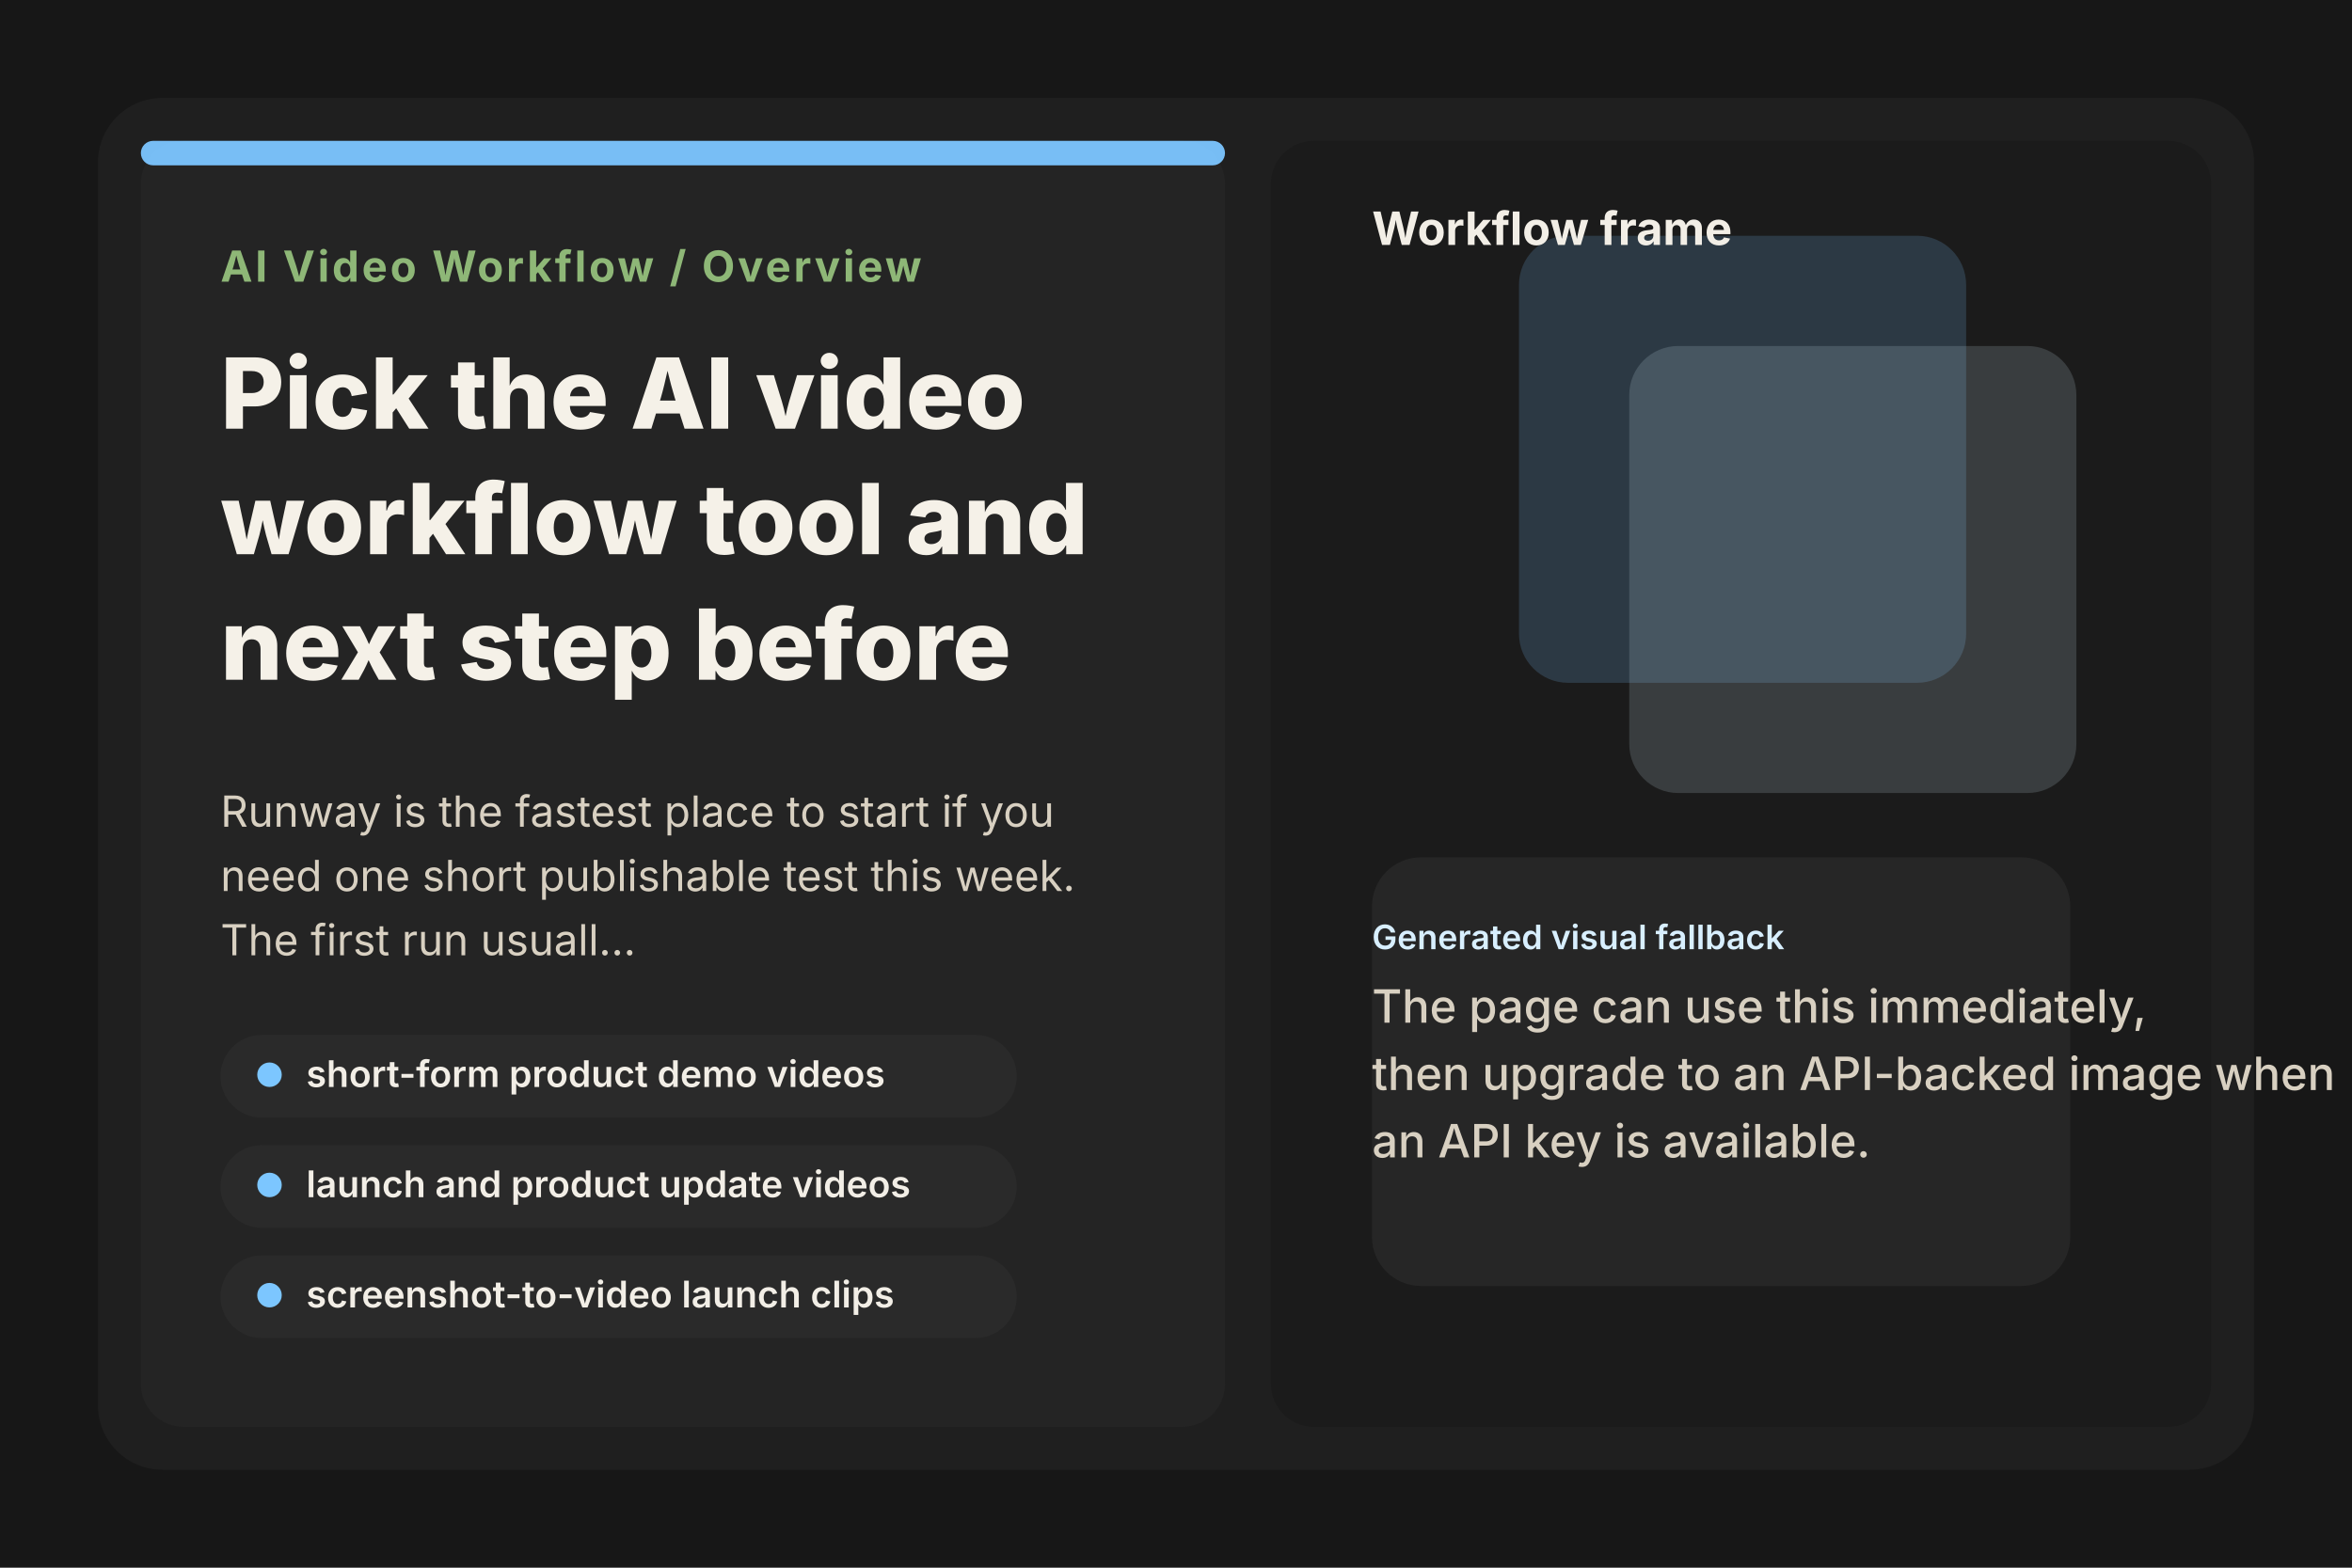
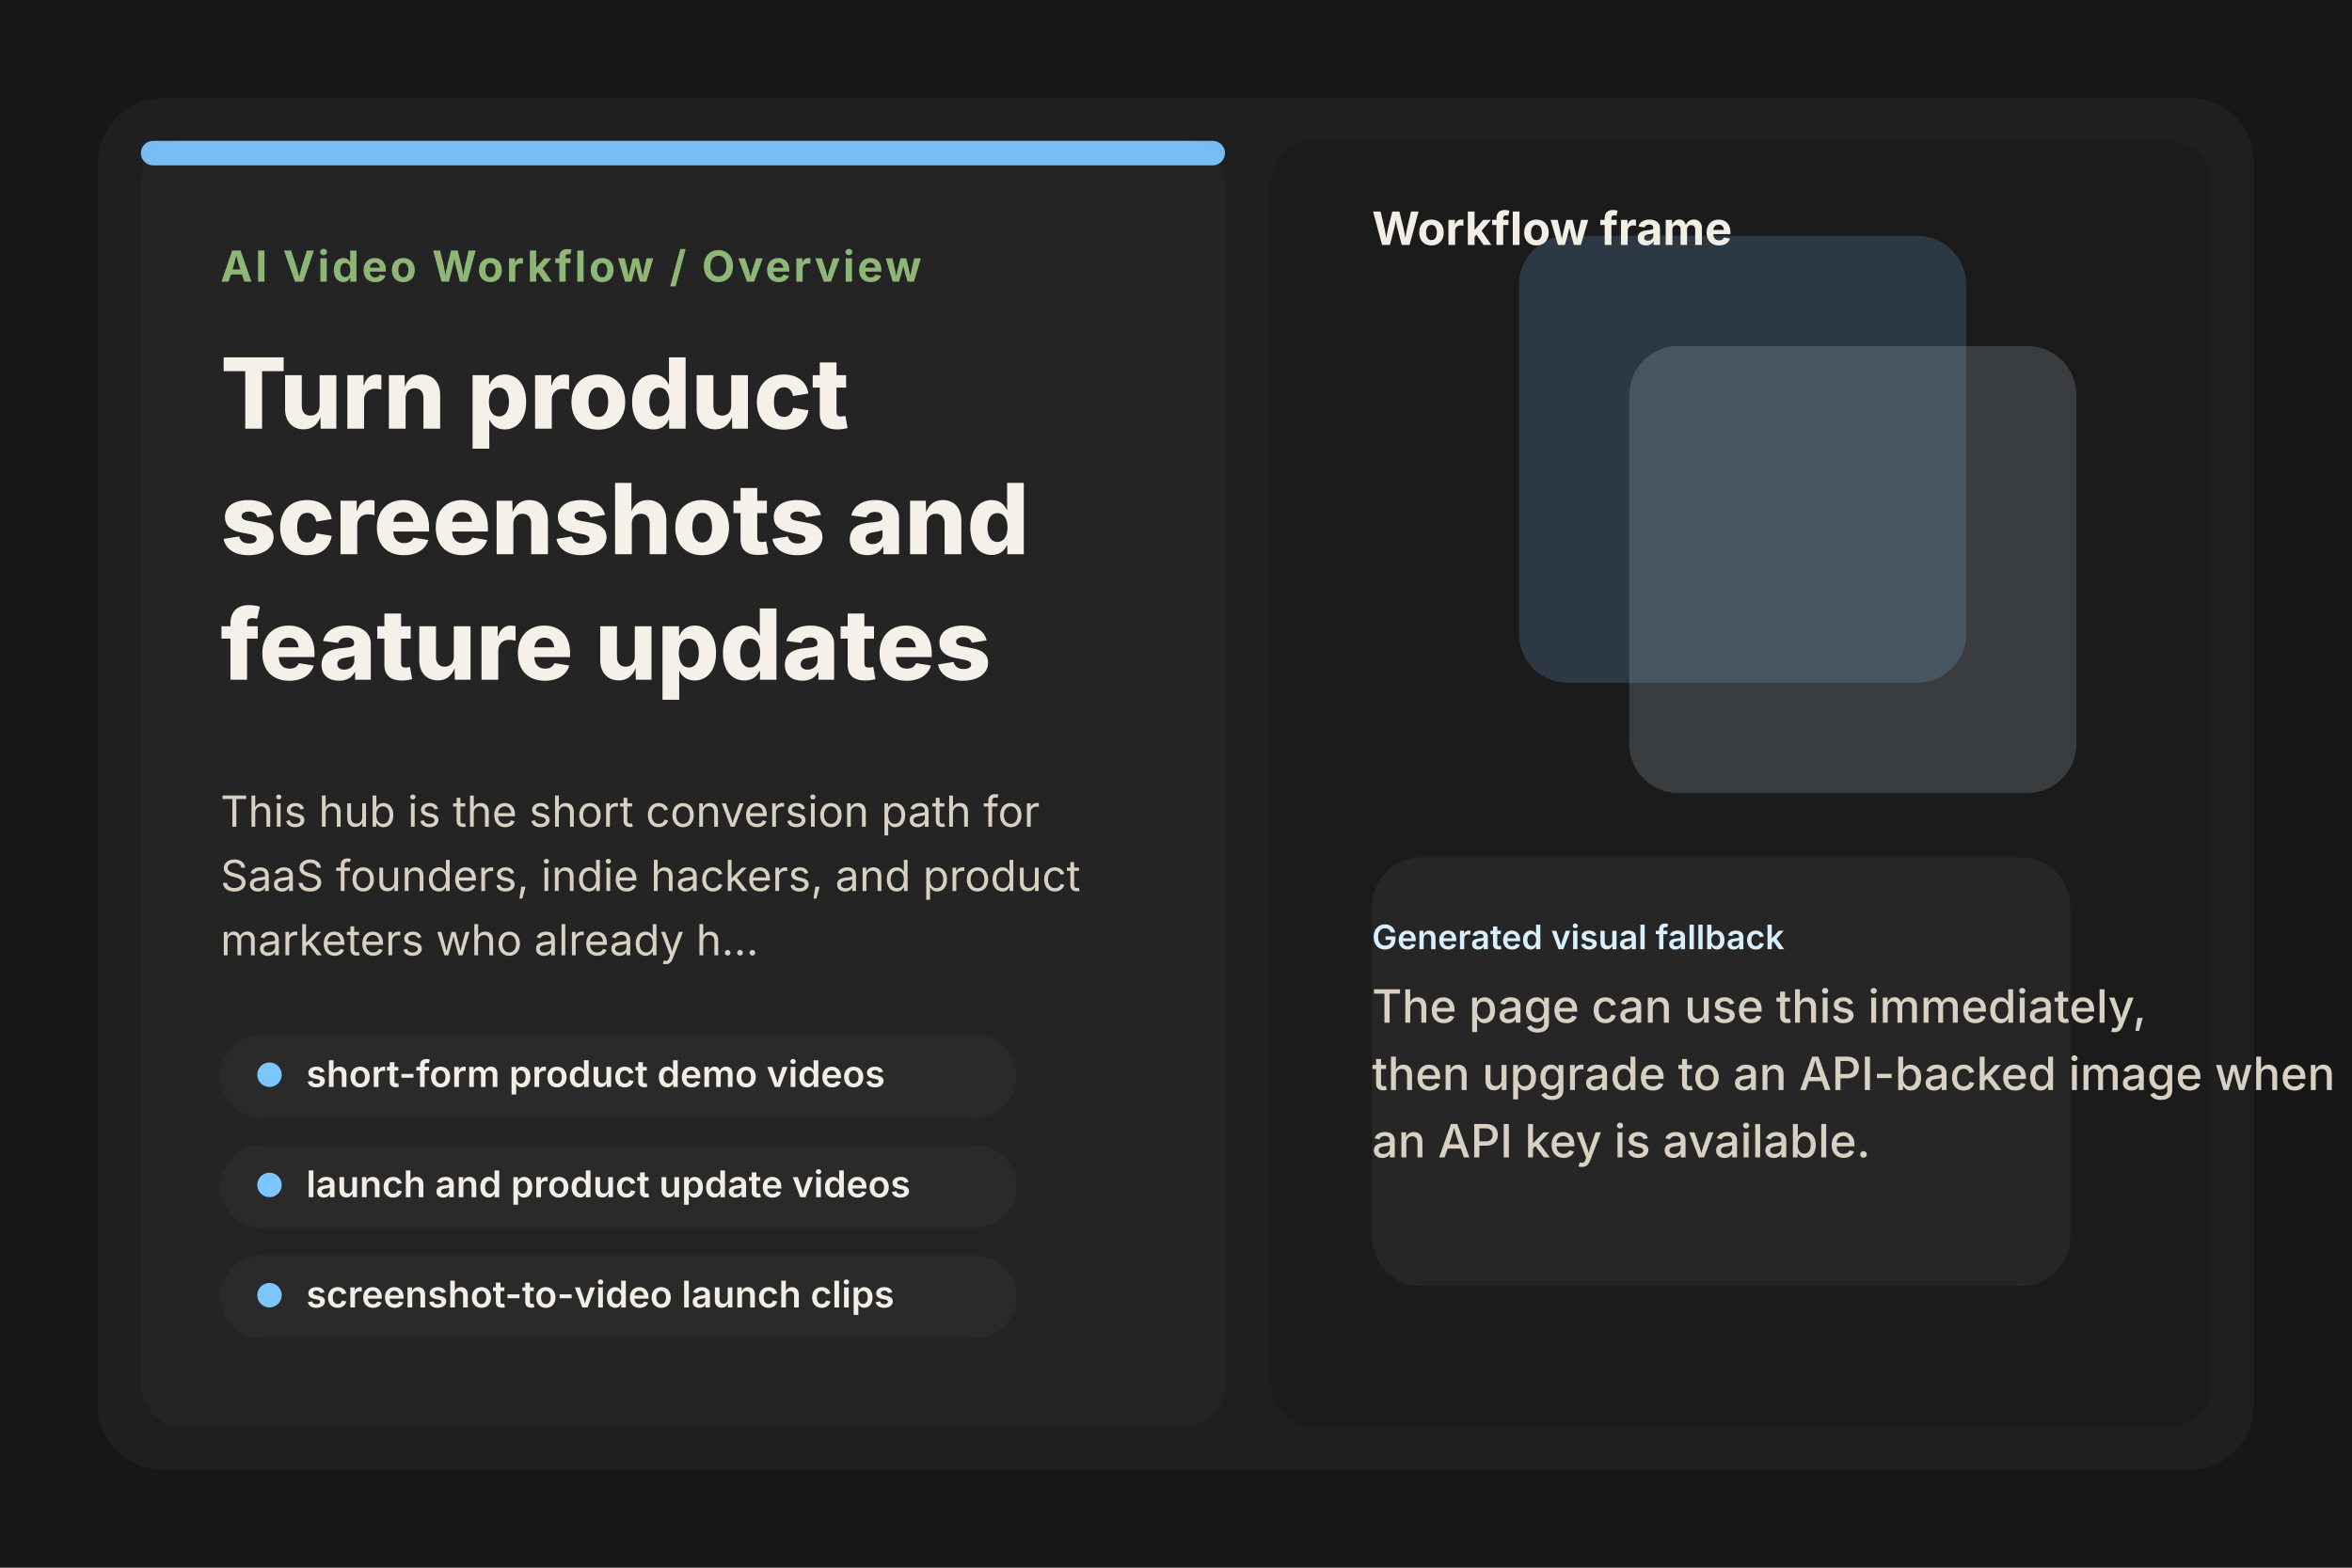
<svg xmlns="http://www.w3.org/2000/svg" width="1536" height="1024" viewBox="0 0 1536 1024" fill="none">
  <rect width="1536" height="1024" fill="#171717" />
  <rect x="64" y="64" width="1408" height="896" rx="42" fill="#1f1f1f" />
  <rect x="92" y="92" width="708" height="840" rx="28" fill="#242424" />
  <rect x="830" y="92" width="614" height="840" rx="28" fill="#1b1b1b" />
  <rect x="92" y="92" width="708" height="16" rx="8" fill="#7cc6ff" fill-opacity="0.95" />
  <rect x="992" y="154" width="292" height="292" rx="32" fill="#7cc6ff" fill-opacity="0.18" />
  <rect x="1064" y="226" width="292" height="292" rx="32" fill="#d8efff" fill-opacity="0.16" />
  <rect x="896" y="560" width="456" height="280" rx="32" fill="#262626" />
  <text x="144" y="184" fill="#8eb777" font-family="Inter, Arial, sans-serif" font-size="28" font-weight="700" letter-spacing="1.8">AI Video Workflow / Overview</text>
-   <text x="144" y="280" fill="#f5f1e8" font-family="Inter, Arial, sans-serif" font-size="64" font-weight="800">Pick the AI video</text>
-   <text x="144" y="362" fill="#f5f1e8" font-family="Inter, Arial, sans-serif" font-size="64" font-weight="800">workflow tool and</text>
-   <text x="144" y="444" fill="#f5f1e8" font-family="Inter, Arial, sans-serif" font-size="64" font-weight="800">next step before</text>
-   <text x="144" y="540" fill="#d8d0c1" font-family="Inter, Arial, sans-serif" font-size="28" font-weight="400">Runway is the fastest place to start if you</text>
-   <text x="144" y="582" fill="#d8d0c1" font-family="Inter, Arial, sans-serif" font-size="28" font-weight="400">need one short publishable test this week.</text>
-   <text x="144" y="624" fill="#d8d0c1" font-family="Inter, Arial, sans-serif" font-size="28" font-weight="400">The first run usuall...</text>
+   <text x="144" y="280" fill="#f5f1e8" font-family="Inter, Arial, sans-serif" font-size="64" font-weight="800">Turn product</text>
+   <text x="144" y="362" fill="#f5f1e8" font-family="Inter, Arial, sans-serif" font-size="64" font-weight="800">screenshots and</text>
+   <text x="144" y="444" fill="#f5f1e8" font-family="Inter, Arial, sans-serif" font-size="64" font-weight="800">feature updates</text>
+   <text x="144" y="540" fill="#d8d0c1" font-family="Inter, Arial, sans-serif" font-size="28" font-weight="400">This hub is the short conversion path for</text>
+   <text x="144" y="582" fill="#d8d0c1" font-family="Inter, Arial, sans-serif" font-size="28" font-weight="400">SaaS founders, indie hackers, and product</text>
+   <text x="144" y="624" fill="#d8d0c1" font-family="Inter, Arial, sans-serif" font-size="28" font-weight="400">marketers who already h...</text>
  <rect x="144" y="676" width="520" height="54" rx="27" fill="#2a2a2a" />
  <circle cx="176" cy="702" r="8" fill="#7cc6ff" />
  <text x="200" y="710" fill="#f2eee6" font-family="Inter, Arial, sans-serif" font-size="24" font-weight="600">short-form product demo videos</text>
  <rect x="144" y="748" width="520" height="54" rx="27" fill="#2a2a2a" />
  <circle cx="176" cy="774" r="8" fill="#7cc6ff" />
  <text x="200" y="782" fill="#f2eee6" font-family="Inter, Arial, sans-serif" font-size="24" font-weight="600">launch and product update videos</text>
  <rect x="144" y="820" width="520" height="54" rx="27" fill="#2a2a2a" />
  <circle cx="176" cy="846" r="8" fill="#7cc6ff" />
  <text x="200" y="854" fill="#f2eee6" font-family="Inter, Arial, sans-serif" font-size="24" font-weight="600">screenshot-to-video launch clips</text>
  <text x="896" y="160" fill="#f2eee6" font-family="Inter, Arial, sans-serif" font-size="30" font-weight="700">Workflow frame</text>
  <text x="896" y="620" fill="#d8efff" font-family="Inter, Arial, sans-serif" font-size="22" font-weight="600">Generated visual fallback</text>
  <text x="896" y="668" fill="#d8d0c1" font-family="Inter, Arial, sans-serif" font-size="30" font-weight="500">The page can use this immediately,</text>
  <text x="896" y="712" fill="#d8d0c1" font-family="Inter, Arial, sans-serif" font-size="30" font-weight="500">then upgrade to an API-backed image when</text>
  <text x="896" y="756" fill="#d8d0c1" font-family="Inter, Arial, sans-serif" font-size="30" font-weight="500">an API key is available.</text>
</svg>
